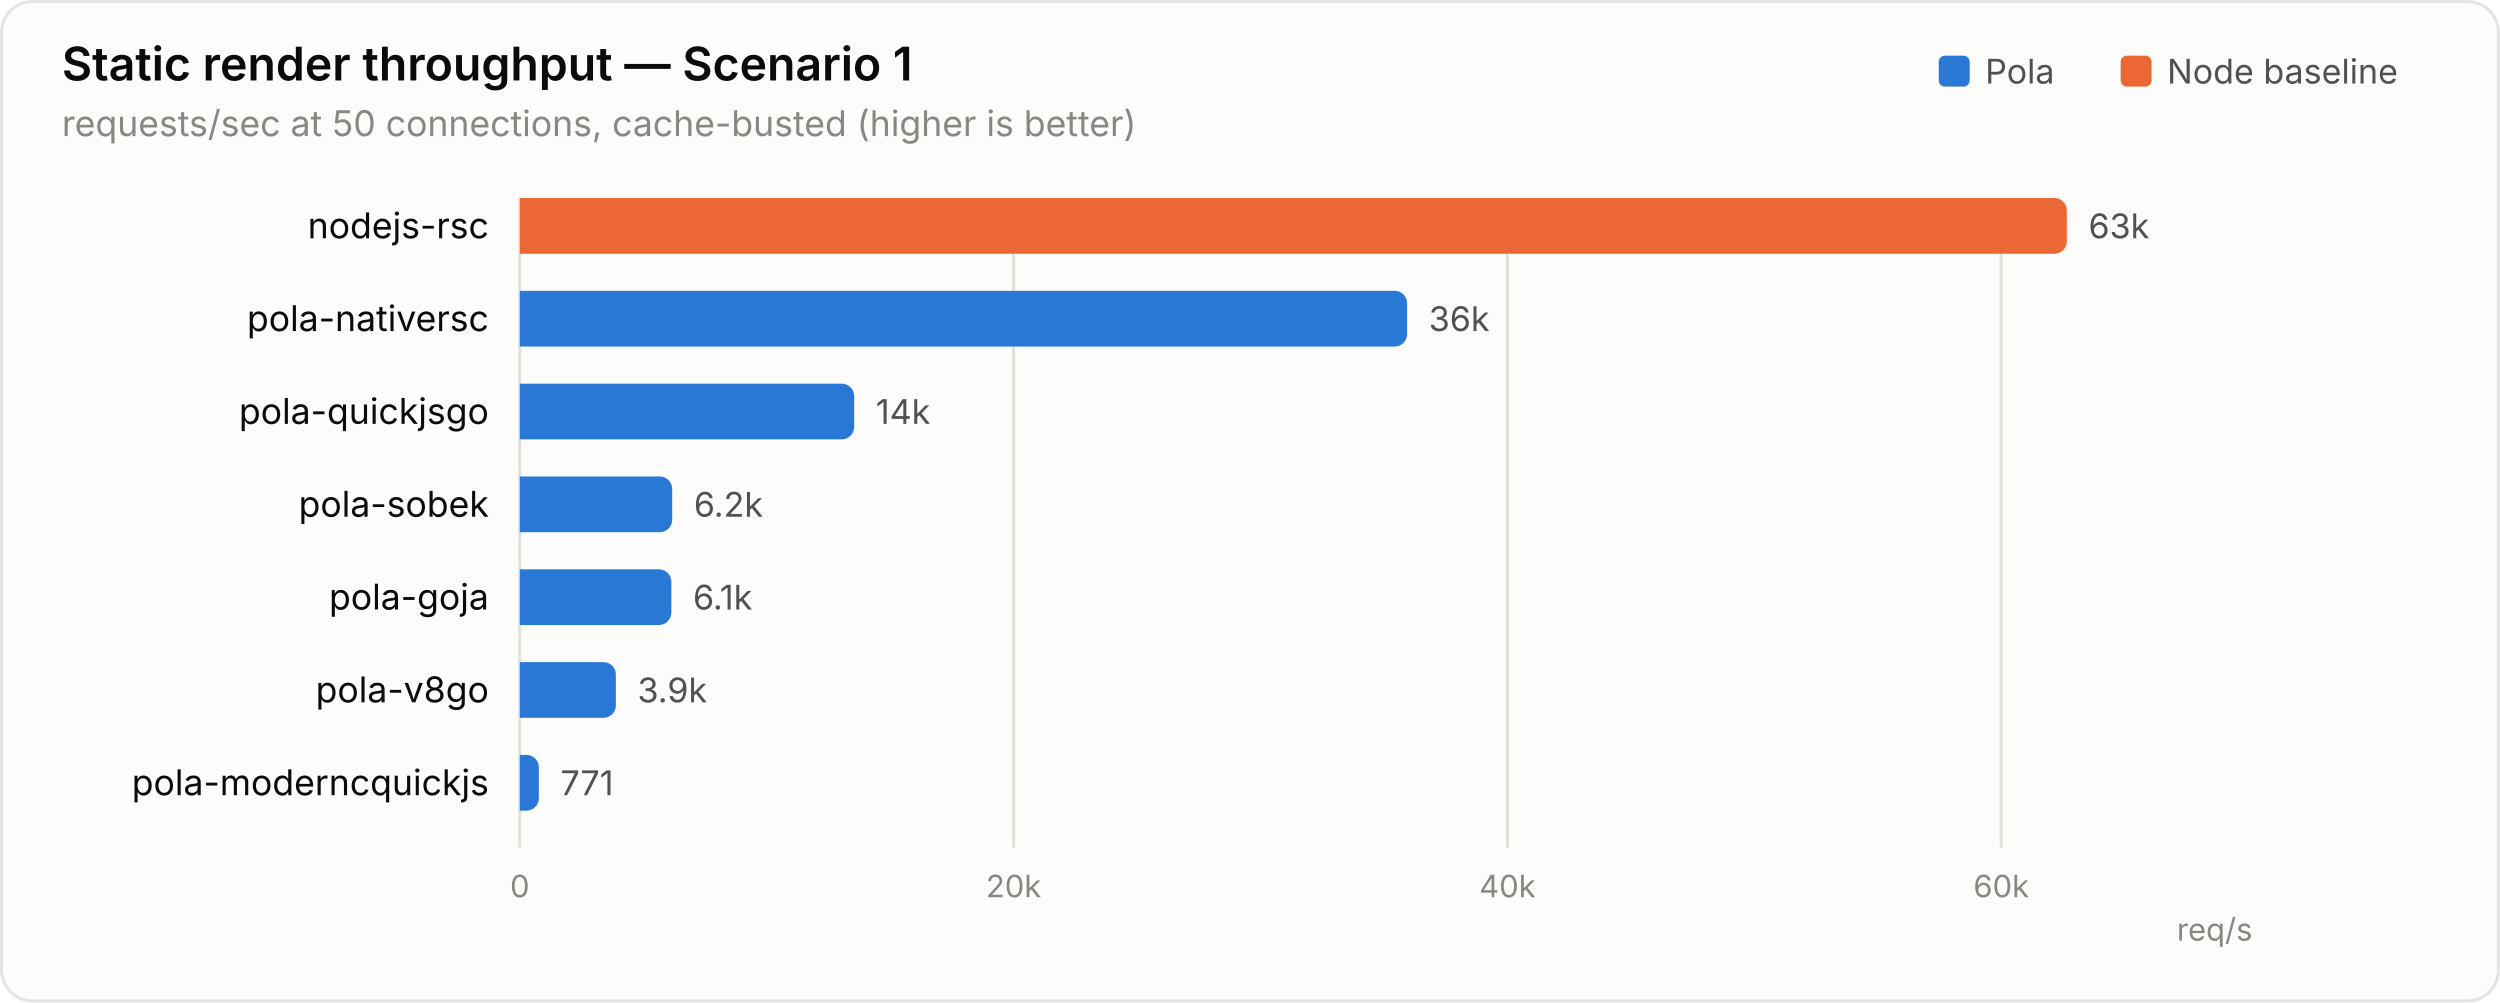
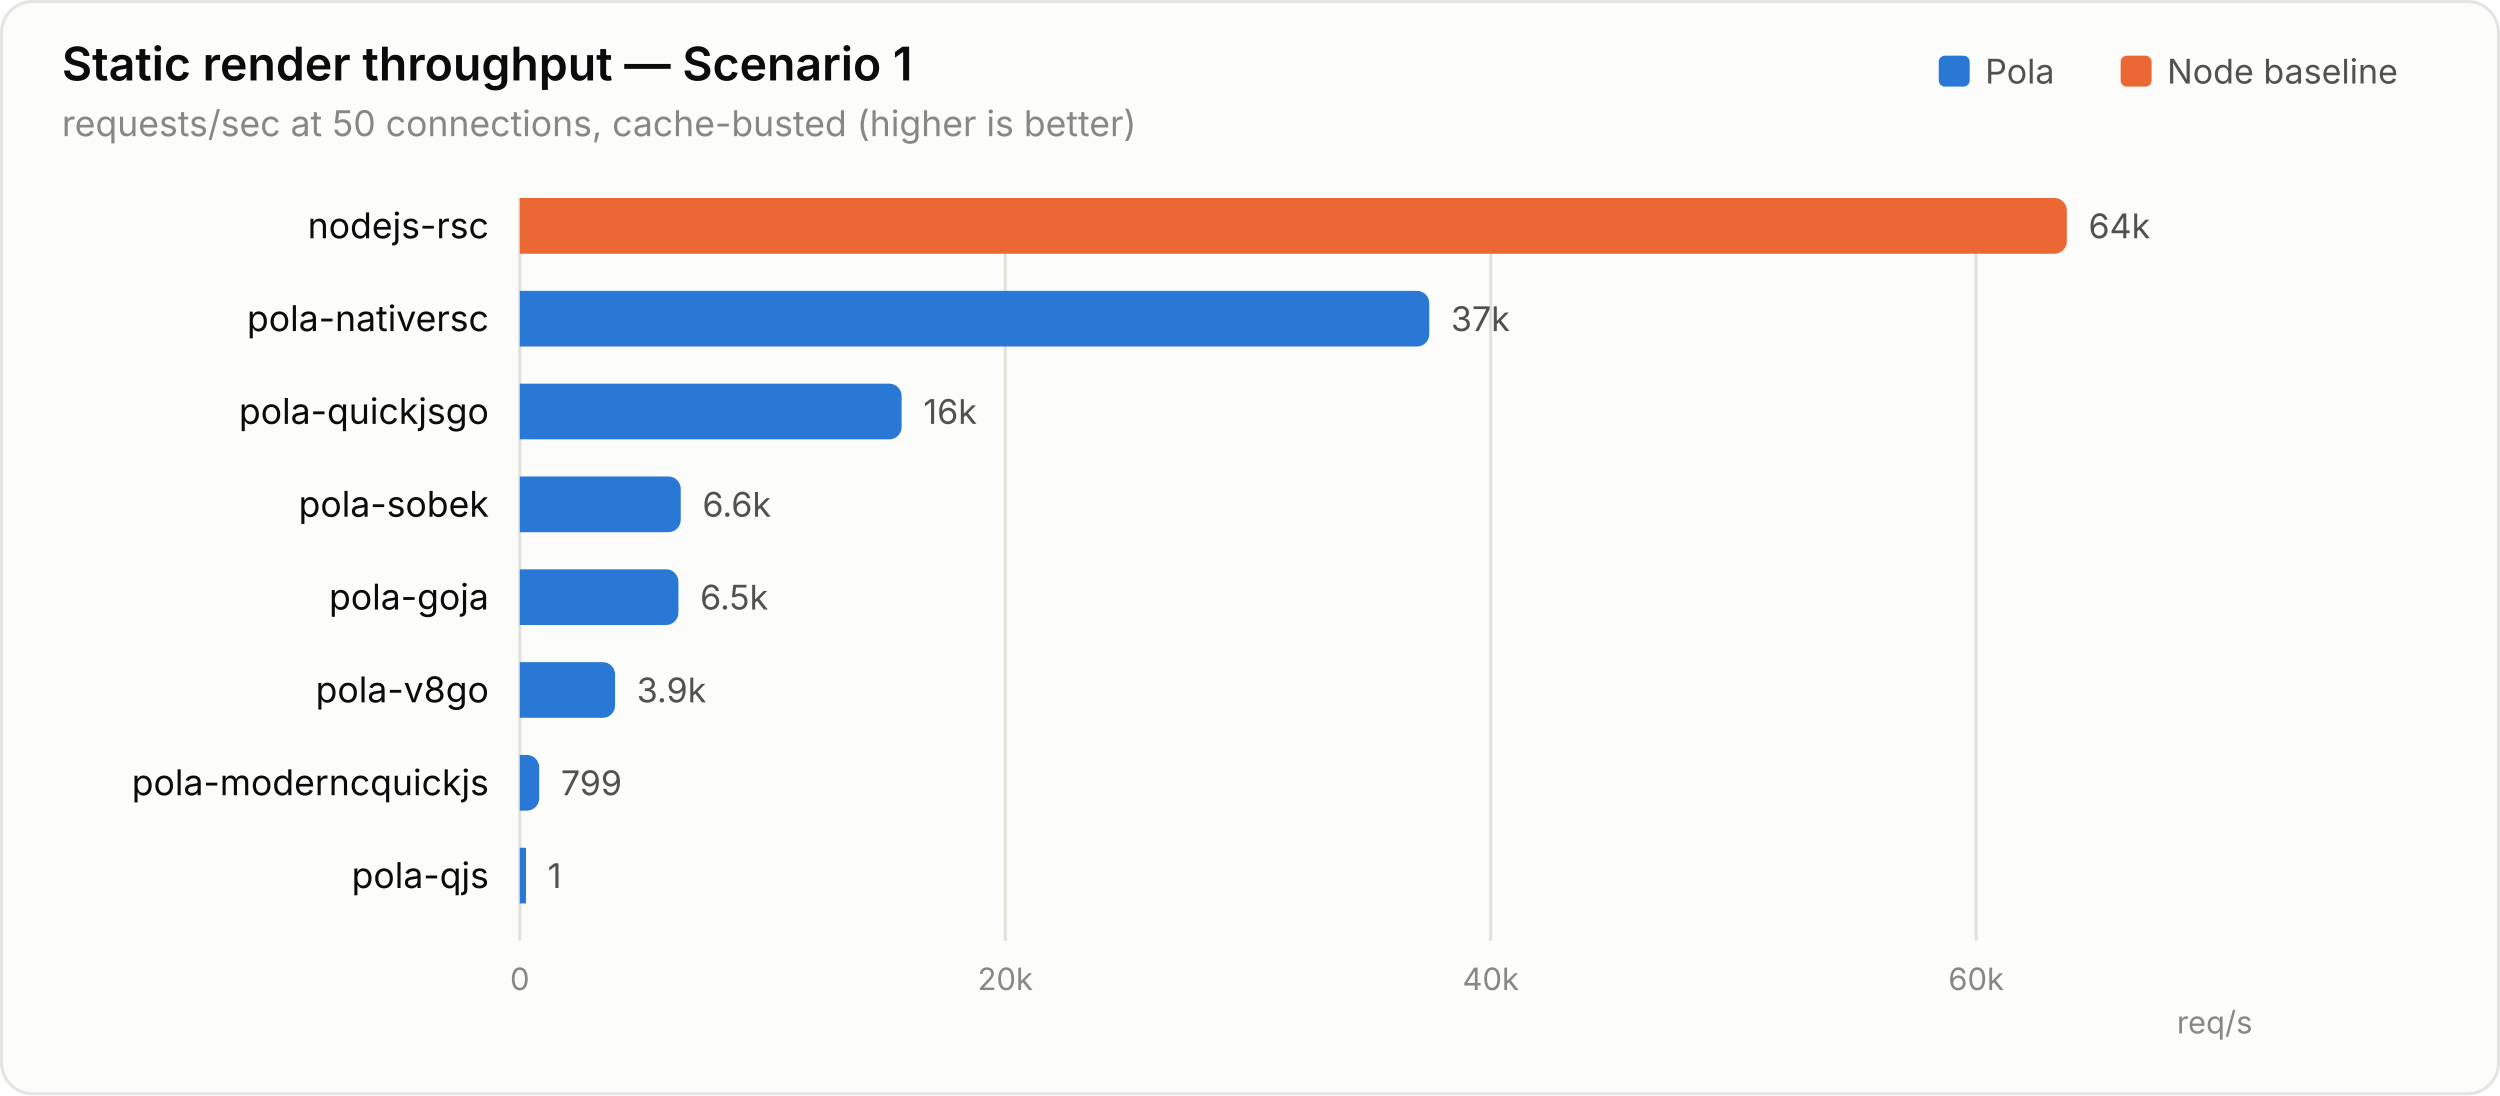
- <svg xmlns="http://www.w3.org/2000/svg" width="808" height="324" viewBox="0 0 808 324" font-family="system-ui, -apple-system, &quot;Segoe UI&quot;, sans-serif">
-   <rect x="0" y="0" width="808" height="324" rx="10" fill="#fcfcfb" />
-   <rect x="0.5" y="0.5" width="807" height="323" rx="10" fill="none" stroke="rgba(11,11,11,0.10)" />
+ <svg xmlns="http://www.w3.org/2000/svg" width="808" height="354" viewBox="0 0 808 354" font-family="system-ui, -apple-system, &quot;Segoe UI&quot;, sans-serif">
+   <rect x="0" y="0" width="808" height="354" rx="10" fill="#fcfcfb" />
+   <rect x="0.5" y="0.5" width="807" height="353" rx="10" fill="none" stroke="rgba(11,11,11,0.10)" />
  <text x="20" y="26" font-size="15" font-weight="600" fill="#0b0b0b">Static render throughput — Scenario 1</text>
  <text x="20" y="44" font-size="11.5" fill="#898781">requests/sec at 50 connections, cache-busted (higher is better)</text>
  <g>
    <rect x="685.4" y="18" width="10" height="10" rx="2" fill="#eb6834" />
    <text x="700.4" y="27" font-size="11" fill="#52514e">Node baseline</text>
    <rect x="626.6" y="18" width="10" height="10" rx="2" fill="#2a78d6" />
    <text x="641.6" y="27" font-size="11" fill="#52514e">Pola</text>
  </g>
  <g transform="translate(20,64)">
    <defs>
      <pattern id="hatch" width="6" height="6" patternTransform="rotate(45)" patternUnits="userSpaceOnUse">
        <rect width="6" height="6" fill="#fcfcfb" />
        <line x1="0" y1="0" x2="0" y2="6" stroke="#898781" stroke-width="2" />
      </pattern>
    </defs>
-     <line x1="148" y1="0" x2="148" y2="210" stroke="#e1e0d9" />
-     <text x="148" y="226" font-size="10" fill="#898781" text-anchor="middle" font-variant-numeric="tabular-nums">0</text>
-     <line x1="307.598" y1="0" x2="307.598" y2="210" stroke="#e1e0d9" />
-     <text x="307.598" y="226" font-size="10" fill="#898781" text-anchor="middle" font-variant-numeric="tabular-nums">20k</text>
-     <line x1="467.196" y1="0" x2="467.196" y2="210" stroke="#e1e0d9" />
-     <text x="467.196" y="226" font-size="10" fill="#898781" text-anchor="middle" font-variant-numeric="tabular-nums">40k</text>
-     <line x1="626.794" y1="0" x2="626.794" y2="210" stroke="#e1e0d9" />
-     <text x="626.794" y="226" font-size="10" fill="#898781" text-anchor="middle" font-variant-numeric="tabular-nums">60k</text>
-     <text x="708" y="240" font-size="10" fill="#898781" text-anchor="end">req/s</text>
+     <line x1="148" y1="0" x2="148" y2="240" stroke="#e1e0d9" />
+     <text x="148" y="256" font-size="10" fill="#898781" text-anchor="middle" font-variant-numeric="tabular-nums">0</text>
+     <line x1="304.895" y1="0" x2="304.895" y2="240" stroke="#e1e0d9" />
+     <text x="304.895" y="256" font-size="10" fill="#898781" text-anchor="middle" font-variant-numeric="tabular-nums">20k</text>
+     <line x1="461.791" y1="0" x2="461.791" y2="240" stroke="#e1e0d9" />
+     <text x="461.791" y="256" font-size="10" fill="#898781" text-anchor="middle" font-variant-numeric="tabular-nums">40k</text>
+     <line x1="618.686" y1="0" x2="618.686" y2="240" stroke="#e1e0d9" />
+     <text x="618.686" y="256" font-size="10" fill="#898781" text-anchor="middle" font-variant-numeric="tabular-nums">60k</text>
+     <text x="708" y="270" font-size="10" fill="#898781" text-anchor="end">req/s</text>
    <text x="138" y="13" font-size="11.5" fill="#0b0b0b" text-anchor="end">nodejs-rsc</text>
    <path d="M148,0 h496 a4,4 0 0 1 4,4 v10 a4,4 0 0 1 -4,4 h-496 Z" fill="#eb6834" />
-     <text x="655" y="13" font-size="11" fill="#52514e" font-variant-numeric="tabular-nums">63k</text>
+     <text x="655" y="13" font-size="11" fill="#52514e" font-variant-numeric="tabular-nums">64k</text>
    <text x="138" y="43" font-size="11.5" fill="#0b0b0b" text-anchor="end">pola-nativersc</text>
-     <path d="M148,30 h282.777 a4,4 0 0 1 4,4 v10 a4,4 0 0 1 -4,4 h-282.777 Z" fill="#2a78d6" />
-     <text x="441.777" y="43" font-size="11" fill="#52514e" font-variant-numeric="tabular-nums">36k</text>
+     <path d="M148,30 h289.934 a4,4 0 0 1 4,4 v10 a4,4 0 0 1 -4,4 h-289.934 Z" fill="#2a78d6" />
+     <text x="448.934" y="43" font-size="11" fill="#52514e" font-variant-numeric="tabular-nums">37k</text>
    <text x="138" y="73" font-size="11.5" fill="#0b0b0b" text-anchor="end">pola-quickjsgo</text>
-     <path d="M148,60 h104.061 a4,4 0 0 1 4,4 v10 a4,4 0 0 1 -4,4 h-104.061 Z" fill="#2a78d6" />
-     <text x="263.061" y="73" font-size="11" fill="#52514e" font-variant-numeric="tabular-nums">14k</text>
+     <path d="M148,60 h119.408 a4,4 0 0 1 4,4 v10 a4,4 0 0 1 -4,4 h-119.408 Z" fill="#2a78d6" />
+     <text x="278.408" y="73" font-size="11" fill="#52514e" font-variant-numeric="tabular-nums">16k</text>
    <text x="138" y="103" font-size="11.5" fill="#0b0b0b" text-anchor="end">pola-sobek</text>
-     <path d="M148,90 h45.249 a4,4 0 0 1 4,4 v10 a4,4 0 0 1 -4,4 h-45.249 Z" fill="#2a78d6" />
-     <text x="204.249" y="103" font-size="11" fill="#52514e" font-variant-numeric="tabular-nums">6.2k</text>
+     <path d="M148,90 h48.014 a4,4 0 0 1 4,4 v10 a4,4 0 0 1 -4,4 h-48.014 Z" fill="#2a78d6" />
+     <text x="207.014" y="103" font-size="11" fill="#52514e" font-variant-numeric="tabular-nums">6.6k</text>
    <text x="138" y="133" font-size="11.5" fill="#0b0b0b" text-anchor="end">pola-goja</text>
-     <path d="M148,120 h44.978 a4,4 0 0 1 4,4 v10 a4,4 0 0 1 -4,4 h-44.978 Z" fill="#2a78d6" />
-     <text x="203.978" y="133" font-size="11" fill="#52514e" font-variant-numeric="tabular-nums">6.1k</text>
+     <path d="M148,120 h47.267 a4,4 0 0 1 4,4 v10 a4,4 0 0 1 -4,4 h-47.267 Z" fill="#2a78d6" />
+     <text x="206.267" y="133" font-size="11" fill="#52514e" font-variant-numeric="tabular-nums">6.5k</text>
    <text x="138" y="163" font-size="11.5" fill="#0b0b0b" text-anchor="end">pola-v8go</text>
-     <path d="M148,150 h27.046 a4,4 0 0 1 4,4 v10 a4,4 0 0 1 -4,4 h-27.046 Z" fill="#2a78d6" />
-     <text x="186.046" y="163" font-size="11" fill="#52514e" font-variant-numeric="tabular-nums">3.9k</text>
+     <path d="M148,150 h26.795 a4,4 0 0 1 4,4 v10 a4,4 0 0 1 -4,4 h-26.795 Z" fill="#2a78d6" />
+     <text x="185.795" y="163" font-size="11" fill="#52514e" font-variant-numeric="tabular-nums">3.9k</text>
    <text x="138" y="193" font-size="11.5" fill="#0b0b0b" text-anchor="end">pola-moderncquickjs</text>
-     <path d="M148,180 h2.154 a4,4 0 0 1 4,4 v10 a4,4 0 0 1 -4,4 h-2.154 Z" fill="#2a78d6" />
-     <text x="161.154" y="193" font-size="11" fill="#52514e" font-variant-numeric="tabular-nums">771</text>
+     <path d="M148,180 h2.264 a4,4 0 0 1 4,4 v10 a4,4 0 0 1 -4,4 h-2.264 Z" fill="#2a78d6" />
+     <text x="161.264" y="193" font-size="11" fill="#52514e" font-variant-numeric="tabular-nums">799</text>
+     <text x="138" y="223" font-size="11.5" fill="#0b0b0b" text-anchor="end">pola-qjs</text>
+     <path d="M148,210 h2 v18 h-2 Z" fill="#2a78d6" />
+     <text x="157" y="223" font-size="11" fill="#52514e" font-variant-numeric="tabular-nums">1</text>
  </g>
</svg>
